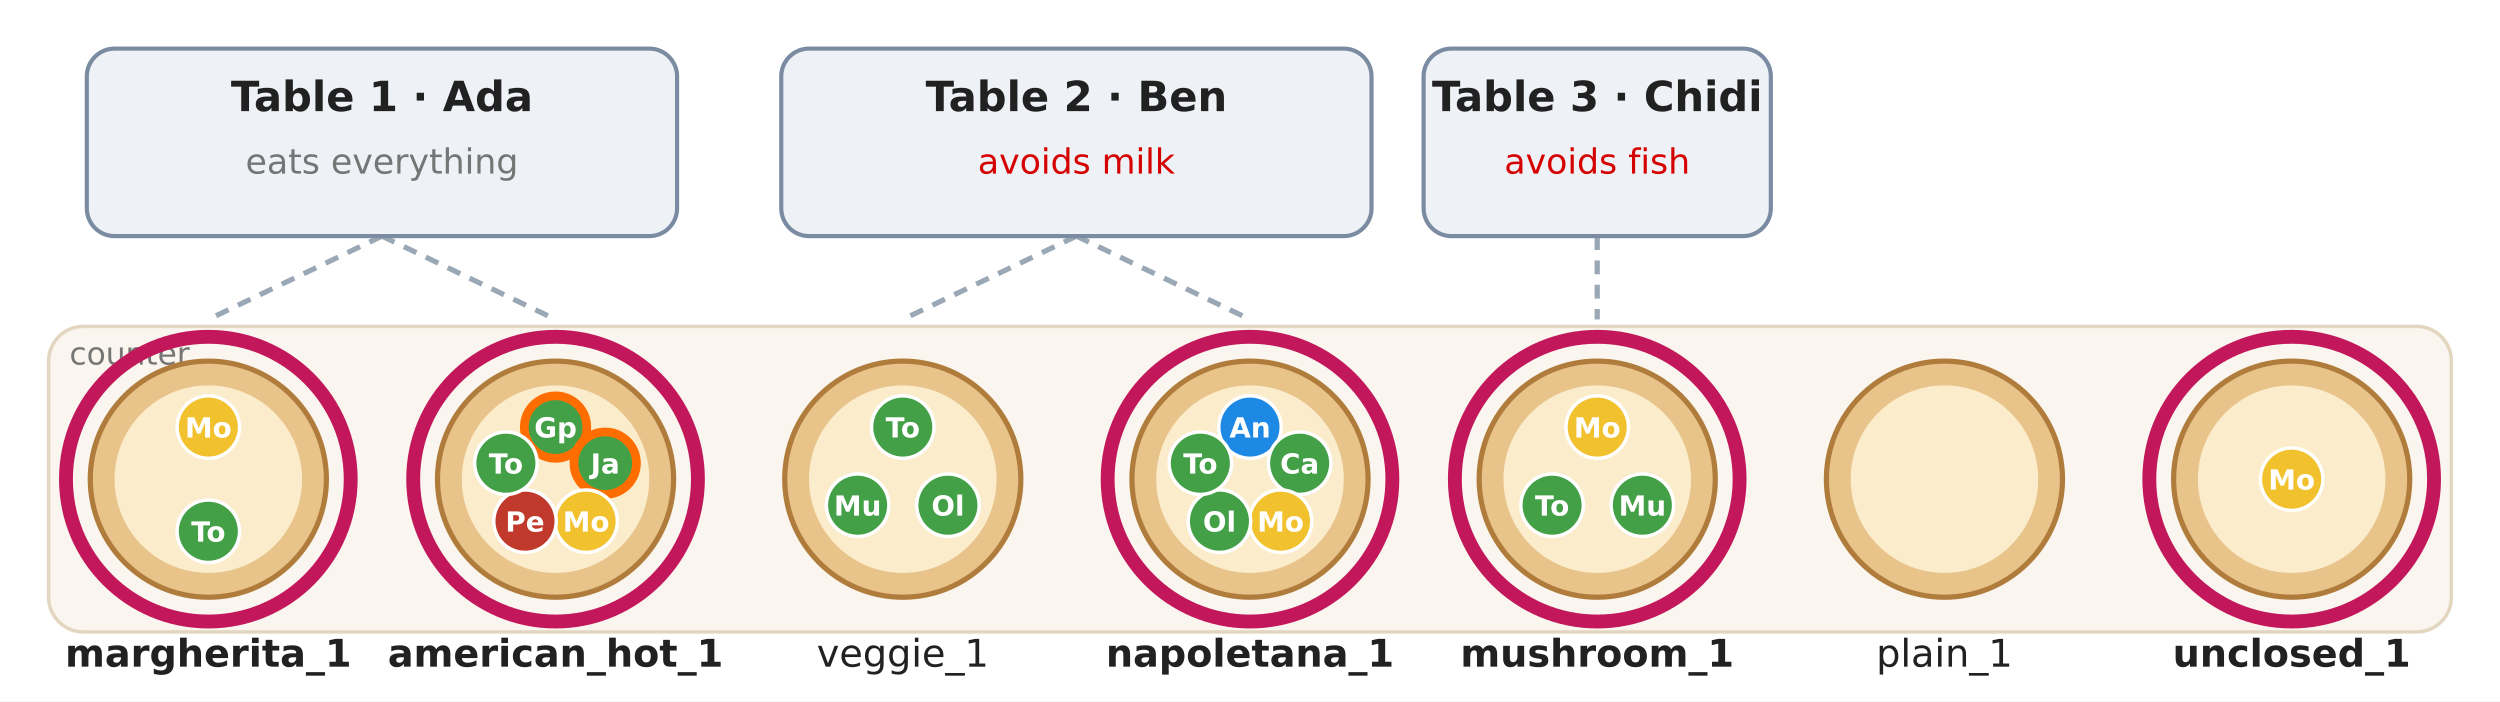
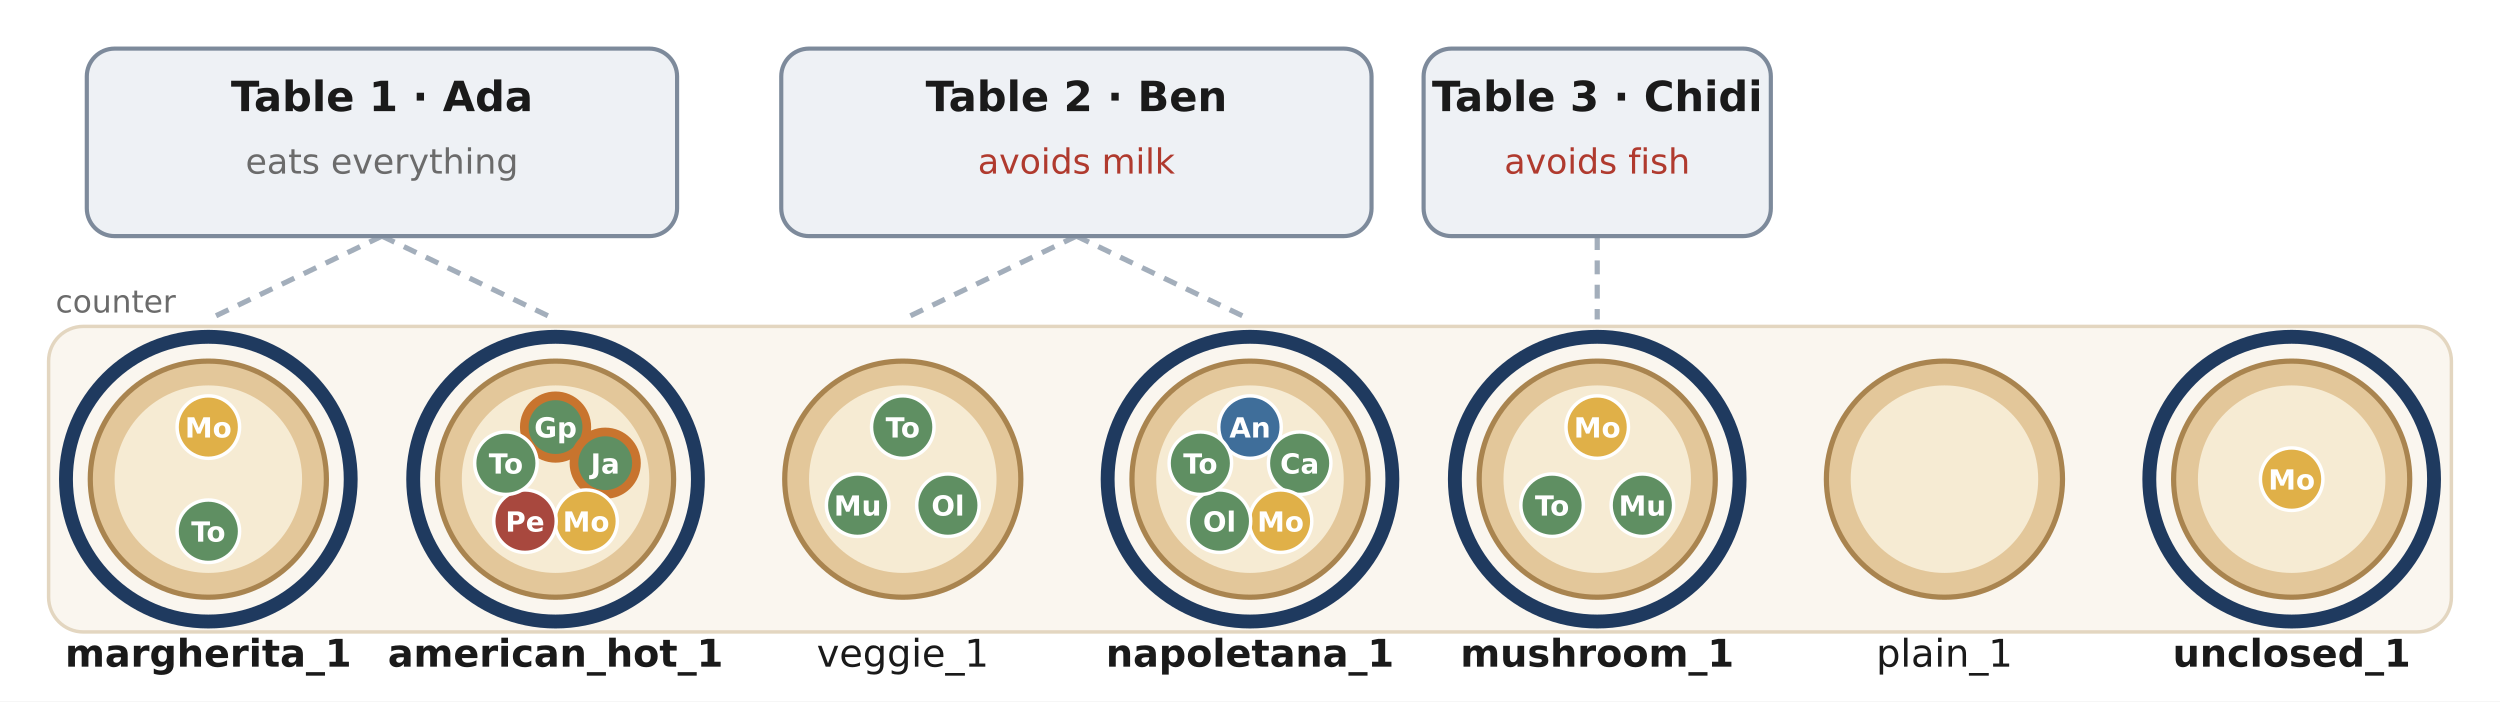
<svg xmlns="http://www.w3.org/2000/svg" viewBox="0 0 720 202" width="720" height="202" font-family="DejaVu Sans, Liberation Sans, Arial, sans-serif">
  <rect width="720" height="202" fill="white" />
-   <line x1="110.0" y1="68" x2="60" y2="92" stroke="#9aa7b5" stroke-width="1.5" stroke-dasharray="4 3" />
-   <line x1="110.0" y1="68" x2="160" y2="92" stroke="#9aa7b5" stroke-width="1.5" stroke-dasharray="4 3" />
-   <line x1="310.0" y1="68" x2="260" y2="92" stroke="#9aa7b5" stroke-width="1.5" stroke-dasharray="4 3" />
-   <line x1="310.0" y1="68" x2="360" y2="92" stroke="#9aa7b5" stroke-width="1.5" stroke-dasharray="4 3" />
-   <line x1="460.0" y1="68" x2="460" y2="92" stroke="#9aa7b5" stroke-width="1.5" stroke-dasharray="4 3" />
-   <rect x="25.0" y="14" width="170" height="54" rx="8" fill="#eef2f7" stroke="#7b8ba1" stroke-width="1.2" />
-   <text x="110.0" y="32" text-anchor="middle" font-size="12" font-weight="bold" fill="#212121">Table 1 · Ada</text>
-   <text x="110.0" y="50" text-anchor="middle" font-size="10" fill="#757575">eats everything</text>
-   <rect x="225.0" y="14" width="170" height="54" rx="8" fill="#eef2f7" stroke="#7b8ba1" stroke-width="1.2" />
-   <text x="310.0" y="32" text-anchor="middle" font-size="12" font-weight="bold" fill="#212121">Table 2 · Ben</text>
-   <text x="310.0" y="50" text-anchor="middle" font-size="10" fill="#d50000">avoids milk</text>
-   <rect x="410.0" y="14" width="100" height="54" rx="8" fill="#eef2f7" stroke="#7b8ba1" stroke-width="1.2" />
-   <text x="460.0" y="32" text-anchor="middle" font-size="12" font-weight="bold" fill="#212121">Table 3 · Chidi</text>
-   <text x="460.0" y="50" text-anchor="middle" font-size="10" fill="#d50000">avoids fish</text>
+   <line x1="110.0" y1="68" x2="60" y2="92" stroke="#a3aebb" stroke-width="1.5" stroke-dasharray="4 3" />
+   <line x1="110.0" y1="68" x2="160" y2="92" stroke="#a3aebb" stroke-width="1.5" stroke-dasharray="4 3" />
+   <line x1="310.0" y1="68" x2="260" y2="92" stroke="#a3aebb" stroke-width="1.5" stroke-dasharray="4 3" />
+   <line x1="310.0" y1="68" x2="360" y2="92" stroke="#a3aebb" stroke-width="1.5" stroke-dasharray="4 3" />
+   <line x1="460.0" y1="68" x2="460" y2="92" stroke="#a3aebb" stroke-width="1.5" stroke-dasharray="4 3" />
+   <rect x="25.0" y="14" width="170" height="54" rx="8" fill="#eef1f5" stroke="#7d8a9b" stroke-width="1.2" />
+   <text x="110.0" y="32" text-anchor="middle" font-size="12" font-weight="bold" fill="#1a1a1a">Table 1 · Ada</text>
+   <text x="110.0" y="50" text-anchor="middle" font-size="10" fill="#6b6b6b">eats everything</text>
+   <rect x="225.0" y="14" width="170" height="54" rx="8" fill="#eef1f5" stroke="#7d8a9b" stroke-width="1.2" />
+   <text x="310.0" y="32" text-anchor="middle" font-size="12" font-weight="bold" fill="#1a1a1a">Table 2 · Ben</text>
+   <text x="310.0" y="50" text-anchor="middle" font-size="10" fill="#b03a2e">avoids milk</text>
+   <rect x="410.0" y="14" width="100" height="54" rx="8" fill="#eef1f5" stroke="#7d8a9b" stroke-width="1.2" />
+   <text x="460.0" y="32" text-anchor="middle" font-size="12" font-weight="bold" fill="#1a1a1a">Table 3 · Chidi</text>
+   <text x="460.0" y="50" text-anchor="middle" font-size="10" fill="#b03a2e">avoids fish</text>
  <rect x="14" y="94" width="692" height="88" rx="10" fill="#faf6ef" stroke="#e3d6c0" />
-   <text x="20" y="105" font-size="9" fill="#757575">counter</text>
-   <circle cx="60" cy="138" r="34" fill="#e8c38a" stroke="#b07c3c" stroke-width="1.5" />
-   <circle cx="60" cy="138" r="27" fill="#fbeccb" />
-   <circle cx="60.0" cy="123.0" r="9" fill="#f2c12e" stroke="white" stroke-width="1" />
+   <text x="16" y="90" font-size="9" fill="#6b6b6b">counter</text>
+   <circle cx="60" cy="138" r="34" fill="#e3c79a" stroke="#a9844f" stroke-width="1.5" />
+   <circle cx="60" cy="138" r="27" fill="#f6ebd3" />
+   <circle cx="60.0" cy="123.0" r="9" fill="#e0b048" stroke="white" stroke-width="1" />
  <text x="60.0" y="126.0" text-anchor="middle" font-size="8" font-weight="bold" fill="white">Mo</text>
-   <circle cx="60.0" cy="153.0" r="9" fill="#43a047" stroke="white" stroke-width="1" />
+   <circle cx="60.0" cy="153.0" r="9" fill="#5f8f62" stroke="white" stroke-width="1" />
  <text x="60.0" y="156.0" text-anchor="middle" font-size="8" font-weight="bold" fill="white">To</text>
-   <circle cx="60" cy="138" r="41" fill="none" stroke="#c2185b" stroke-width="4" />
-   <text x="60" y="192" text-anchor="middle" font-size="11" fill="#212121" font-weight="bold">margherita_1</text>
-   <circle cx="160" cy="138" r="34" fill="#e8c38a" stroke="#b07c3c" stroke-width="1.5" />
-   <circle cx="160" cy="138" r="27" fill="#fbeccb" />
-   <circle cx="160.0" cy="123.0" r="9" fill="#43a047" stroke="#ff6d00" stroke-width="2.5" />
+   <circle cx="60" cy="138" r="41" fill="none" stroke="#1f3a5f" stroke-width="4" />
+   <text x="60" y="192" text-anchor="middle" font-size="11" fill="#1a1a1a" font-weight="bold">margherita_1</text>
+   <circle cx="160" cy="138" r="34" fill="#e3c79a" stroke="#a9844f" stroke-width="1.5" />
+   <circle cx="160" cy="138" r="27" fill="#f6ebd3" />
+   <circle cx="160.0" cy="123.0" r="9" fill="#5f8f62" stroke="#c8742e" stroke-width="2.5" />
  <text x="160.0" y="126.0" text-anchor="middle" font-size="8" font-weight="bold" fill="white">Gp</text>
-   <circle cx="174.3" cy="133.4" r="9" fill="#43a047" stroke="#ff6d00" stroke-width="2.5" />
+   <circle cx="174.3" cy="133.4" r="9" fill="#5f8f62" stroke="#c8742e" stroke-width="2.5" />
  <text x="174.3" y="136.4" text-anchor="middle" font-size="8" font-weight="bold" fill="white">Ja</text>
-   <circle cx="168.8" cy="150.1" r="9" fill="#f2c12e" stroke="white" stroke-width="1" />
+   <circle cx="168.8" cy="150.1" r="9" fill="#e0b048" stroke="white" stroke-width="1" />
  <text x="168.8" y="153.1" text-anchor="middle" font-size="8" font-weight="bold" fill="white">Mo</text>
-   <circle cx="151.2" cy="150.1" r="9" fill="#c0392b" stroke="white" stroke-width="1" />
+   <circle cx="151.2" cy="150.1" r="9" fill="#a8483e" stroke="white" stroke-width="1" />
  <text x="151.2" y="153.1" text-anchor="middle" font-size="8" font-weight="bold" fill="white">Pe</text>
-   <circle cx="145.7" cy="133.4" r="9" fill="#43a047" stroke="white" stroke-width="1" />
+   <circle cx="145.7" cy="133.4" r="9" fill="#5f8f62" stroke="white" stroke-width="1" />
  <text x="145.7" y="136.4" text-anchor="middle" font-size="8" font-weight="bold" fill="white">To</text>
-   <circle cx="160" cy="138" r="41" fill="none" stroke="#c2185b" stroke-width="4" />
-   <text x="160" y="192" text-anchor="middle" font-size="11" fill="#212121" font-weight="bold">american_hot_1</text>
-   <circle cx="260" cy="138" r="34" fill="#e8c38a" stroke="#b07c3c" stroke-width="1.5" />
-   <circle cx="260" cy="138" r="27" fill="#fbeccb" />
-   <circle cx="260.0" cy="123.0" r="9" fill="#43a047" stroke="white" stroke-width="1" />
+   <circle cx="160" cy="138" r="41" fill="none" stroke="#1f3a5f" stroke-width="4" />
+   <text x="160" y="192" text-anchor="middle" font-size="11" fill="#1a1a1a" font-weight="bold">american_hot_1</text>
+   <circle cx="260" cy="138" r="34" fill="#e3c79a" stroke="#a9844f" stroke-width="1.5" />
+   <circle cx="260" cy="138" r="27" fill="#f6ebd3" />
+   <circle cx="260.0" cy="123.0" r="9" fill="#5f8f62" stroke="white" stroke-width="1" />
  <text x="260.0" y="126.0" text-anchor="middle" font-size="8" font-weight="bold" fill="white">To</text>
-   <circle cx="273.0" cy="145.5" r="9" fill="#43a047" stroke="white" stroke-width="1" />
+   <circle cx="273.0" cy="145.5" r="9" fill="#5f8f62" stroke="white" stroke-width="1" />
  <text x="273.0" y="148.5" text-anchor="middle" font-size="8" font-weight="bold" fill="white">Ol</text>
-   <circle cx="247.0" cy="145.5" r="9" fill="#43a047" stroke="white" stroke-width="1" />
+   <circle cx="247.0" cy="145.5" r="9" fill="#5f8f62" stroke="white" stroke-width="1" />
  <text x="247.0" y="148.5" text-anchor="middle" font-size="8" font-weight="bold" fill="white">Mu</text>
-   <text x="260" y="192" text-anchor="middle" font-size="11" fill="#212121" font-weight="normal">veggie_1</text>
-   <circle cx="360" cy="138" r="34" fill="#e8c38a" stroke="#b07c3c" stroke-width="1.5" />
-   <circle cx="360" cy="138" r="27" fill="#fbeccb" />
-   <circle cx="360.0" cy="123.0" r="9" fill="#1e88e5" stroke="white" stroke-width="1" />
+   <text x="260" y="192" text-anchor="middle" font-size="11" fill="#1a1a1a" font-weight="normal">veggie_1</text>
+   <circle cx="360" cy="138" r="34" fill="#e3c79a" stroke="#a9844f" stroke-width="1.5" />
+   <circle cx="360" cy="138" r="27" fill="#f6ebd3" />
+   <circle cx="360.0" cy="123.0" r="9" fill="#3f6e9a" stroke="white" stroke-width="1" />
  <text x="360.0" y="126.0" text-anchor="middle" font-size="8" font-weight="bold" fill="white">An</text>
-   <circle cx="374.3" cy="133.4" r="9" fill="#43a047" stroke="white" stroke-width="1" />
+   <circle cx="374.3" cy="133.4" r="9" fill="#5f8f62" stroke="white" stroke-width="1" />
  <text x="374.3" y="136.4" text-anchor="middle" font-size="8" font-weight="bold" fill="white">Ca</text>
-   <circle cx="368.8" cy="150.1" r="9" fill="#f2c12e" stroke="white" stroke-width="1" />
+   <circle cx="368.8" cy="150.1" r="9" fill="#e0b048" stroke="white" stroke-width="1" />
  <text x="368.8" y="153.1" text-anchor="middle" font-size="8" font-weight="bold" fill="white">Mo</text>
-   <circle cx="351.2" cy="150.1" r="9" fill="#43a047" stroke="white" stroke-width="1" />
+   <circle cx="351.2" cy="150.1" r="9" fill="#5f8f62" stroke="white" stroke-width="1" />
  <text x="351.2" y="153.1" text-anchor="middle" font-size="8" font-weight="bold" fill="white">Ol</text>
-   <circle cx="345.7" cy="133.4" r="9" fill="#43a047" stroke="white" stroke-width="1" />
+   <circle cx="345.7" cy="133.4" r="9" fill="#5f8f62" stroke="white" stroke-width="1" />
  <text x="345.7" y="136.4" text-anchor="middle" font-size="8" font-weight="bold" fill="white">To</text>
-   <circle cx="360" cy="138" r="41" fill="none" stroke="#c2185b" stroke-width="4" />
-   <text x="360" y="192" text-anchor="middle" font-size="11" fill="#212121" font-weight="bold">napoletana_1</text>
-   <circle cx="460" cy="138" r="34" fill="#e8c38a" stroke="#b07c3c" stroke-width="1.5" />
-   <circle cx="460" cy="138" r="27" fill="#fbeccb" />
-   <circle cx="460.0" cy="123.0" r="9" fill="#f2c12e" stroke="white" stroke-width="1" />
+   <circle cx="360" cy="138" r="41" fill="none" stroke="#1f3a5f" stroke-width="4" />
+   <text x="360" y="192" text-anchor="middle" font-size="11" fill="#1a1a1a" font-weight="bold">napoletana_1</text>
+   <circle cx="460" cy="138" r="34" fill="#e3c79a" stroke="#a9844f" stroke-width="1.5" />
+   <circle cx="460" cy="138" r="27" fill="#f6ebd3" />
+   <circle cx="460.0" cy="123.0" r="9" fill="#e0b048" stroke="white" stroke-width="1" />
  <text x="460.0" y="126.0" text-anchor="middle" font-size="8" font-weight="bold" fill="white">Mo</text>
-   <circle cx="473.0" cy="145.5" r="9" fill="#43a047" stroke="white" stroke-width="1" />
+   <circle cx="473.0" cy="145.5" r="9" fill="#5f8f62" stroke="white" stroke-width="1" />
  <text x="473.0" y="148.5" text-anchor="middle" font-size="8" font-weight="bold" fill="white">Mu</text>
-   <circle cx="447.0" cy="145.5" r="9" fill="#43a047" stroke="white" stroke-width="1" />
+   <circle cx="447.0" cy="145.5" r="9" fill="#5f8f62" stroke="white" stroke-width="1" />
  <text x="447.0" y="148.5" text-anchor="middle" font-size="8" font-weight="bold" fill="white">To</text>
-   <circle cx="460" cy="138" r="41" fill="none" stroke="#c2185b" stroke-width="4" />
-   <text x="460" y="192" text-anchor="middle" font-size="11" fill="#212121" font-weight="bold">mushroom_1</text>
-   <circle cx="560" cy="138" r="34" fill="#e8c38a" stroke="#b07c3c" stroke-width="1.5" />
-   <circle cx="560" cy="138" r="27" fill="#fbeccb" />
-   <text x="560" y="192" text-anchor="middle" font-size="11" fill="#212121" font-weight="normal">plain_1</text>
-   <circle cx="660" cy="138" r="34" fill="#e8c38a" stroke="#b07c3c" stroke-width="1.5" />
-   <circle cx="660" cy="138" r="27" fill="#fbeccb" />
-   <circle cx="660.0" cy="138.0" r="9" fill="#f2c12e" stroke="white" stroke-width="1" />
+   <circle cx="460" cy="138" r="41" fill="none" stroke="#1f3a5f" stroke-width="4" />
+   <text x="460" y="192" text-anchor="middle" font-size="11" fill="#1a1a1a" font-weight="bold">mushroom_1</text>
+   <circle cx="560" cy="138" r="34" fill="#e3c79a" stroke="#a9844f" stroke-width="1.5" />
+   <circle cx="560" cy="138" r="27" fill="#f6ebd3" />
+   <text x="560" y="192" text-anchor="middle" font-size="11" fill="#1a1a1a" font-weight="normal">plain_1</text>
+   <circle cx="660" cy="138" r="34" fill="#e3c79a" stroke="#a9844f" stroke-width="1.5" />
+   <circle cx="660" cy="138" r="27" fill="#f6ebd3" />
+   <circle cx="660.0" cy="138.0" r="9" fill="#e0b048" stroke="white" stroke-width="1" />
  <text x="660.0" y="141.0" text-anchor="middle" font-size="8" font-weight="bold" fill="white">Mo</text>
-   <circle cx="660" cy="138" r="41" fill="none" stroke="#c2185b" stroke-width="4" />
-   <text x="660" y="192" text-anchor="middle" font-size="11" fill="#212121" font-weight="bold">unclosed_1</text>
+   <circle cx="660" cy="138" r="41" fill="none" stroke="#1f3a5f" stroke-width="4" />
+   <text x="660" y="192" text-anchor="middle" font-size="11" fill="#1a1a1a" font-weight="bold">unclosed_1</text>
</svg>
